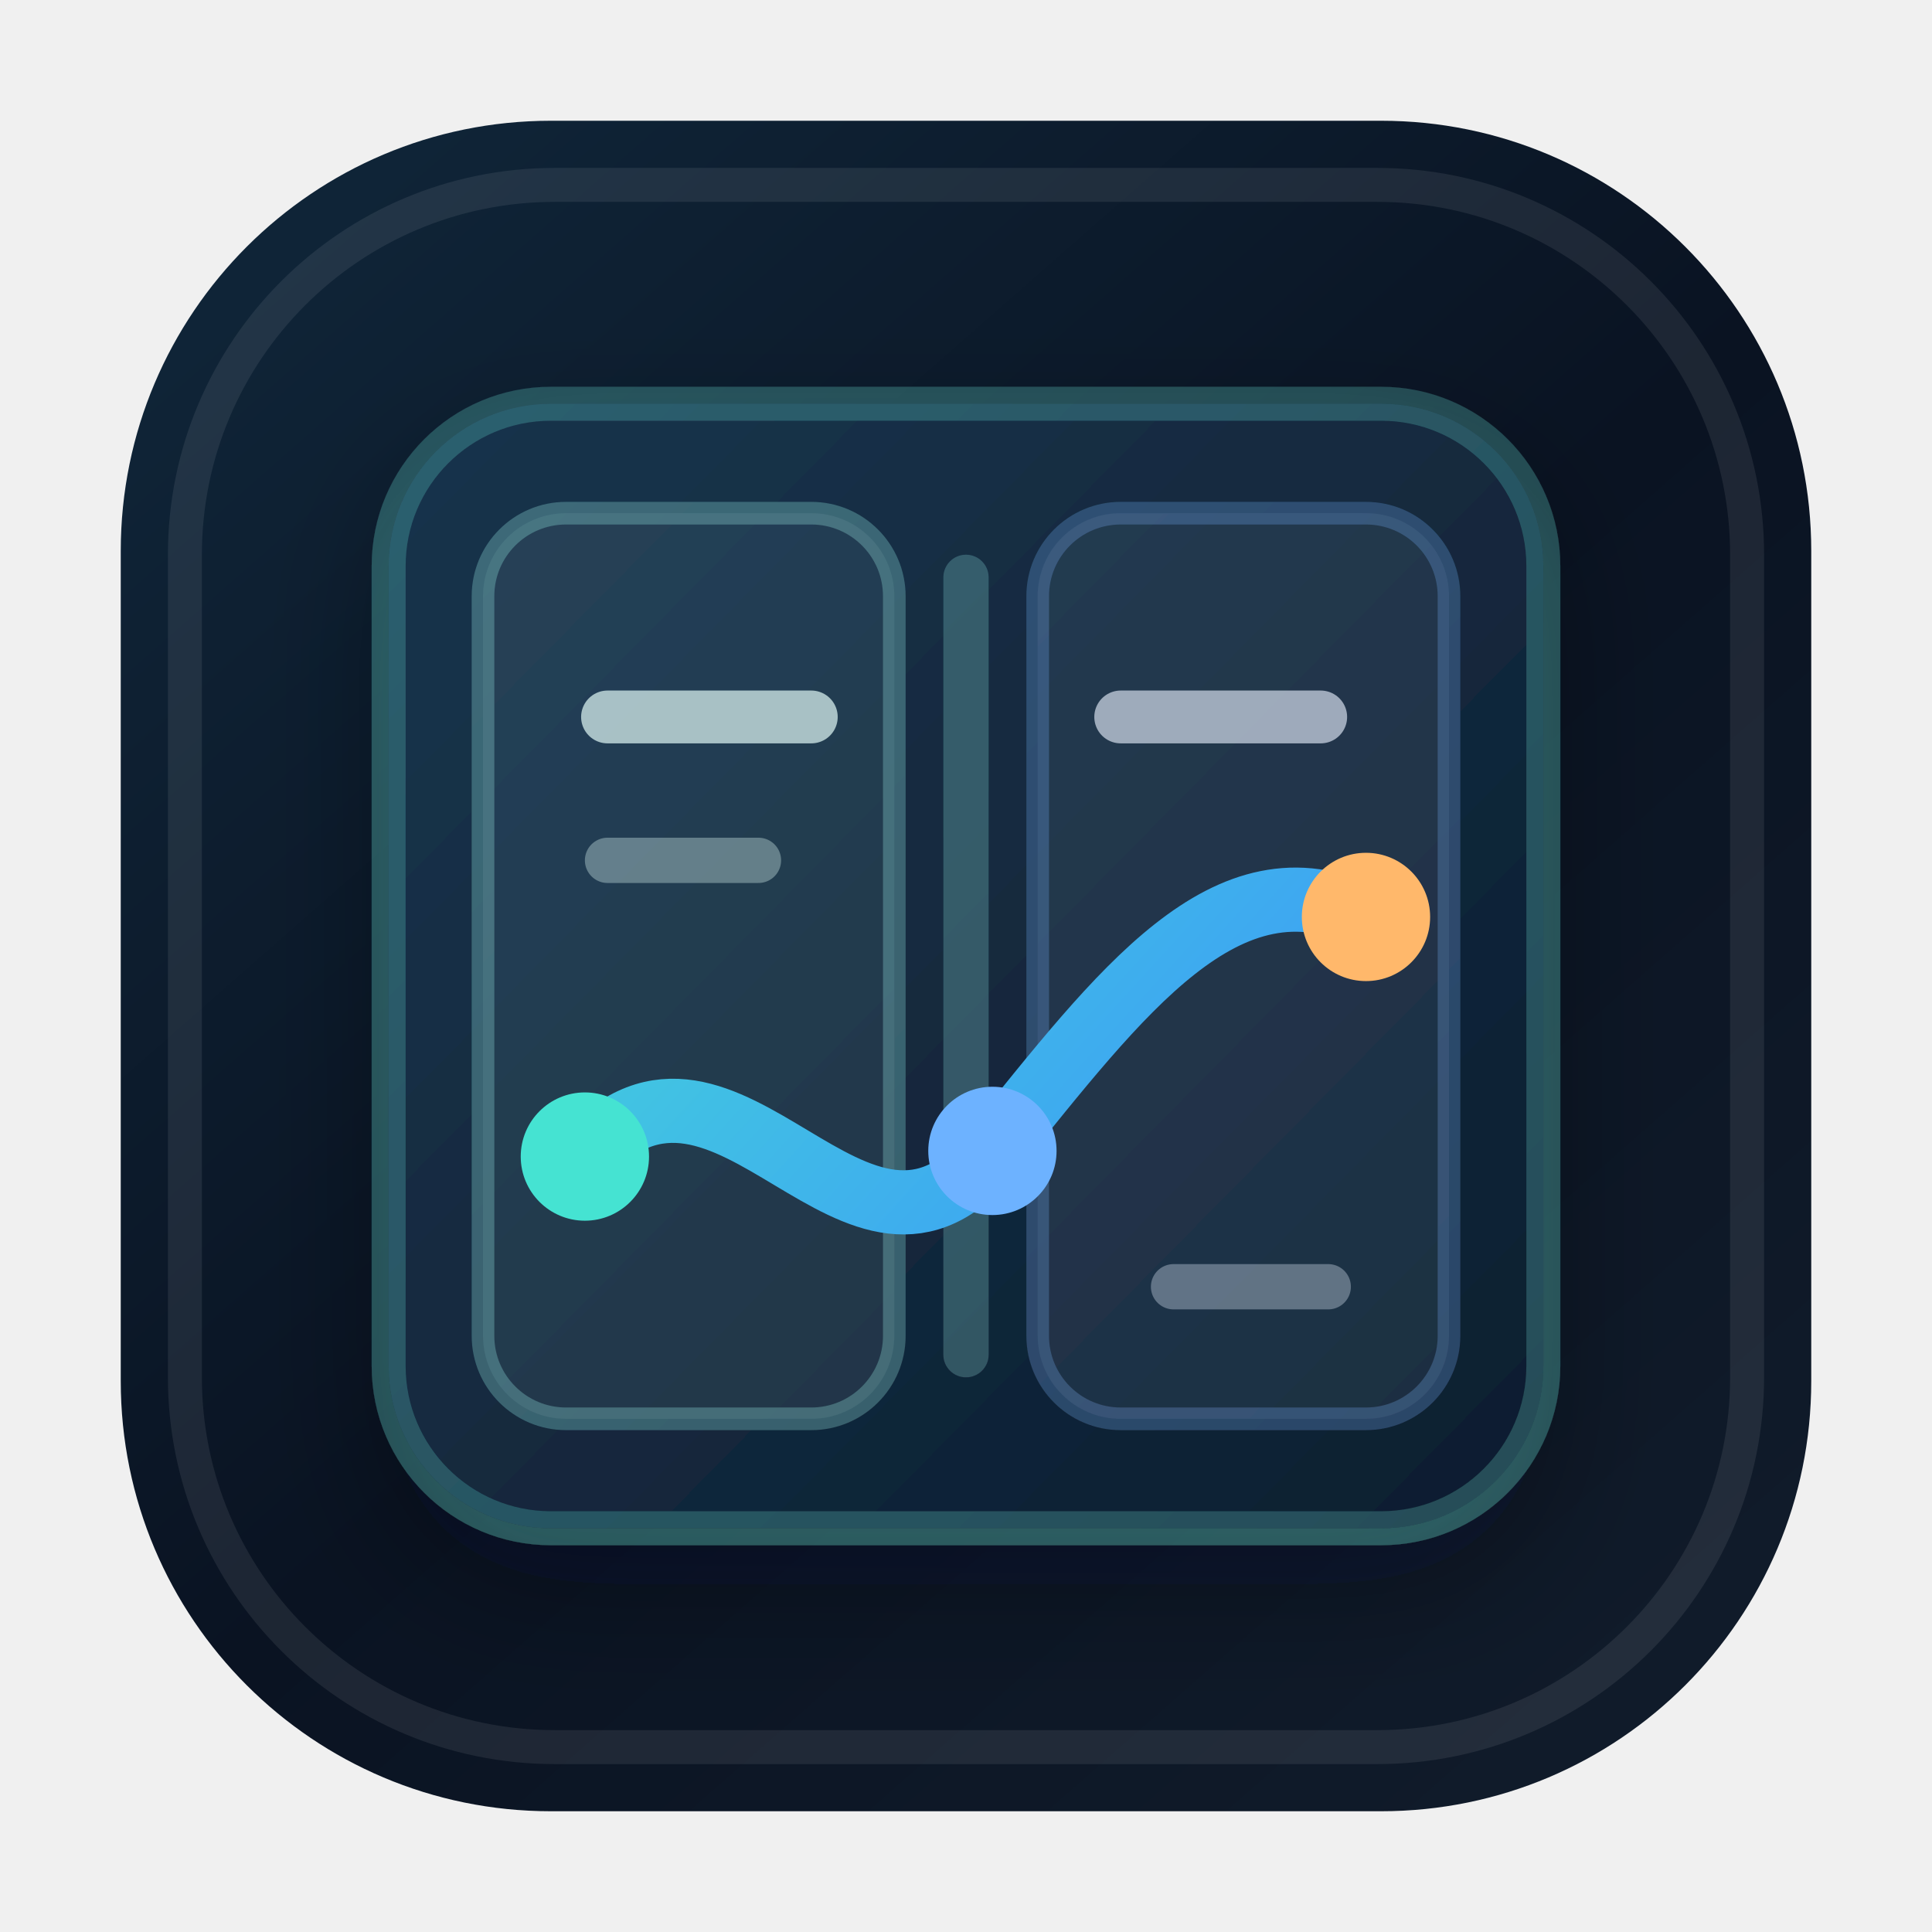
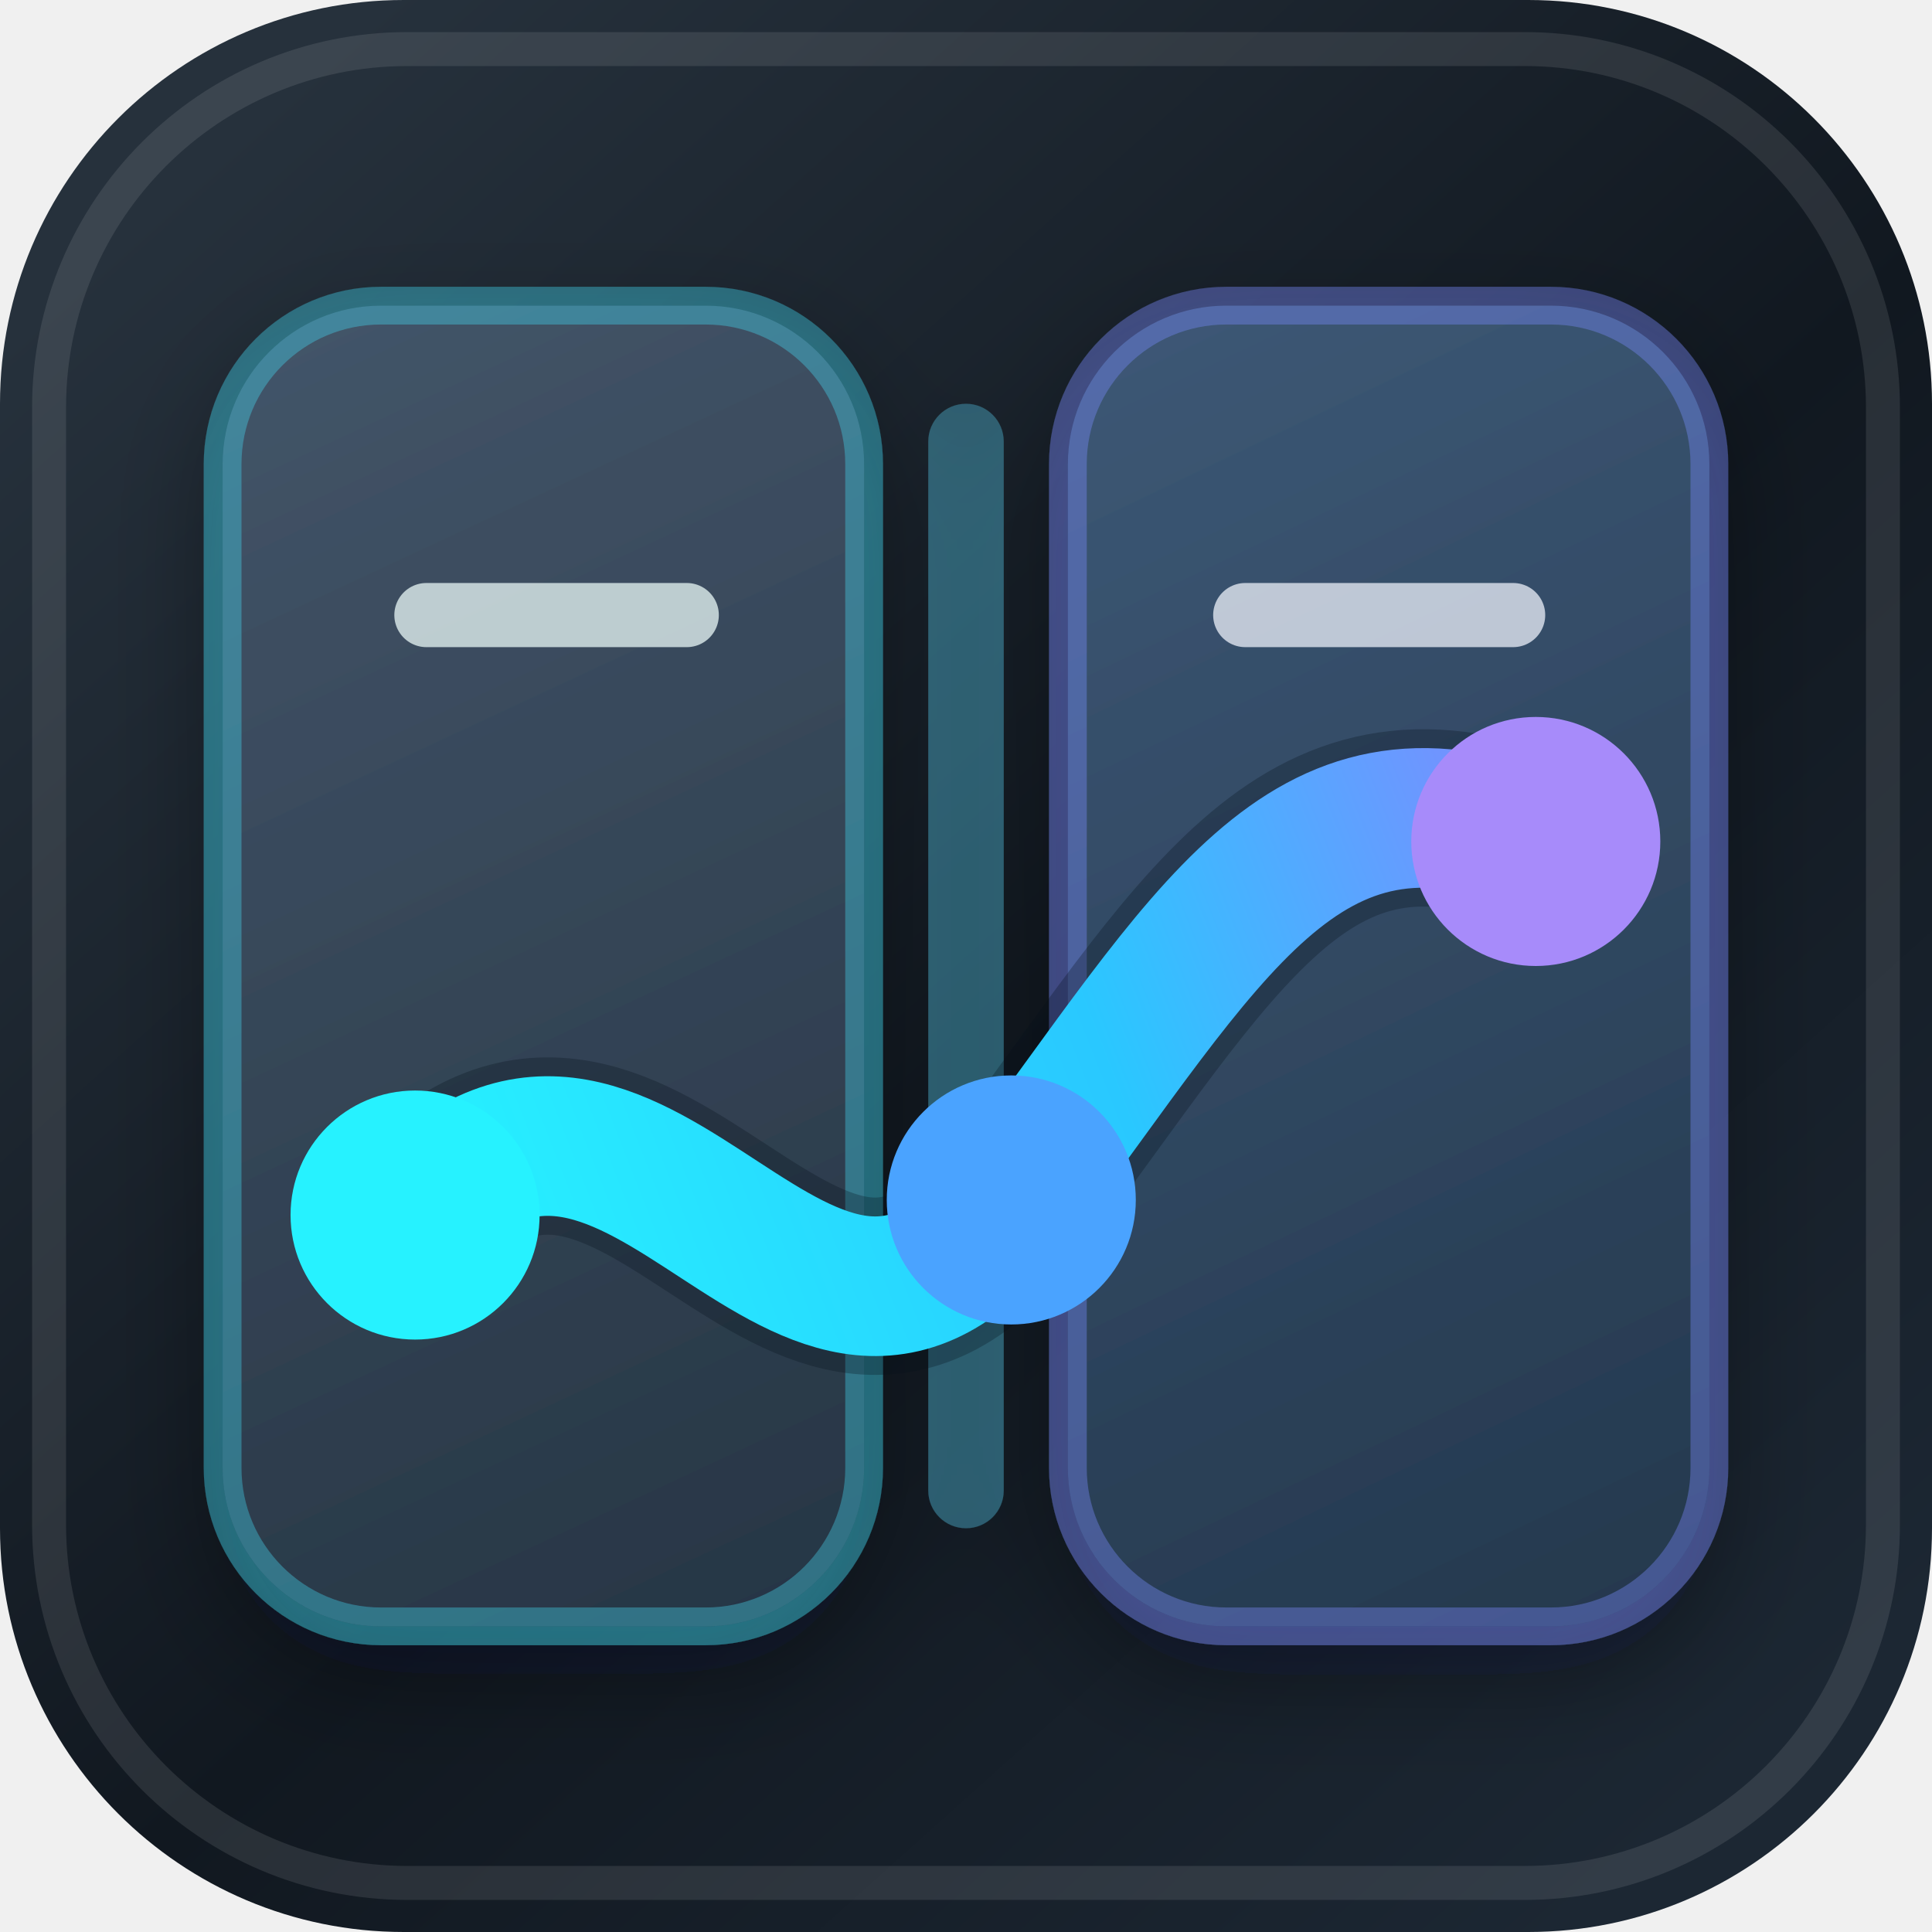
<svg xmlns="http://www.w3.org/2000/svg" viewBox="0 0 1024 1024">
  <defs>
-     <linearGradient id="bg" x1="168" y1="120" x2="856" y2="904" gradientUnits="userSpaceOnUse">
-       <stop offset="0" stop-color="#0F2437" />
-       <stop offset="0.52" stop-color="#0A1322" />
-       <stop offset="1" stop-color="#101B2A" />
+     <linearGradient id="bg" x1="116" y1="74" x2="908" y2="956" gradientUnits="userSpaceOnUse">
+       <stop offset="0" stop-color="#26313C" />
+       <stop offset="0.55" stop-color="#111820" />
+       <stop offset="1" stop-color="#1C2733" />
    </linearGradient>
-     <linearGradient id="panel" x1="218" y1="222" x2="806" y2="802" gradientUnits="userSpaceOnUse">
-       <stop offset="0" stop-color="#17344C" />
-       <stop offset="1" stop-color="#0E1E30" />
+     <linearGradient id="leftPanel" x1="132" y1="162" x2="456" y2="858" gradientUnits="userSpaceOnUse">
+       <stop offset="0" stop-color="#435569" />
+       <stop offset="1" stop-color="#263544" />
    </linearGradient>
-     <linearGradient id="accent" x1="274" y1="296" x2="748" y2="728" gradientUnits="userSpaceOnUse">
-       <stop offset="0" stop-color="#45E3D2" />
-       <stop offset="1" stop-color="#3A8CFF" />
+     <linearGradient id="rightPanel" x1="568" y1="162" x2="900" y2="858" gradientUnits="userSpaceOnUse">
+       <stop offset="0" stop-color="#3D5876" />
+       <stop offset="1" stop-color="#24384D" />
    </linearGradient>
-     <filter id="softShadow" x="-20%" y="-20%" width="140%" height="140%">
-       <feDropShadow dx="0" dy="28" stdDeviation="34" flood-color="#020617" flood-opacity="0.34" />
+     <linearGradient id="accent" x1="236" y1="664" x2="818" y2="436" gradientUnits="userSpaceOnUse">
+       <stop offset="0" stop-color="#26F2FF" />
+       <stop offset="0.58" stop-color="#29C8FF" />
+       <stop offset="1" stop-color="#7B8CFF" />
+     </linearGradient>
+     <filter id="shadow" x="-16%" y="-16%" width="132%" height="132%">
+       <feDropShadow dx="0" dy="22" stdDeviation="28" flood-color="#020617" flood-opacity="0.38" />
    </filter>
  </defs>
-   <rect x="64" y="64" width="896" height="896" rx="228" fill="url(#bg)" />
-   <rect x="98" y="98" width="828" height="828" rx="196" fill="none" stroke="#FFFFFF" stroke-opacity="0.08" stroke-width="18" />
-   <g filter="url(#softShadow)">
-     <rect x="206" y="214" width="612" height="596" rx="86" fill="url(#panel)" stroke="#78F6EA" stroke-opacity="0.22" stroke-width="18" />
-     <rect x="256" y="272" width="218" height="480" rx="44" fill="#DFF8F5" fill-opacity="0.08" stroke="#9EF8EF" stroke-opacity="0.28" stroke-width="12" />
-     <rect x="550" y="272" width="218" height="480" rx="44" fill="#DCEBFF" fill-opacity="0.075" stroke="#7BB6FF" stroke-opacity="0.26" stroke-width="12" />
-     <rect x="500" y="294" width="24" height="436" rx="12" fill="#9EF8EF" fill-opacity="0.24" />
+   <rect x="0" y="0" width="1024" height="1024" rx="214" fill="url(#bg)" />
+   <rect x="26" y="26" width="972" height="972" rx="190" fill="none" stroke="#FFFFFF" stroke-opacity="0.10" stroke-width="18" />
+   <g filter="url(#shadow)">
+     <rect x="118" y="162" width="340" height="700" rx="84" fill="url(#leftPanel)" stroke="#45E7FF" stroke-opacity="0.34" stroke-width="20" />
+     <rect x="566" y="162" width="340" height="700" rx="84" fill="url(#rightPanel)" stroke="#7B8CFF" stroke-opacity="0.38" stroke-width="20" />
+     <rect x="492" y="214" width="40" height="596" rx="20" fill="#5DDCFF" fill-opacity="0.32" />
  </g>
-   <path d="M310 613 C386 528 454 701 526 610 C594 526 650 450 724 486" fill="none" stroke="url(#accent)" stroke-width="34" stroke-linecap="round" />
-   <circle cx="310" cy="613" r="34" fill="#45E3D2" />
-   <circle cx="526" cy="610" r="34" fill="#6DB2FF" />
-   <circle cx="724" cy="486" r="34" fill="#FFB86B" />
-   <path d="M322 380 H430" stroke="#E7FFFB" stroke-opacity="0.68" stroke-width="28" stroke-linecap="round" />
-   <path d="M322 456 H402" stroke="#E7FFFB" stroke-opacity="0.34" stroke-width="24" stroke-linecap="round" />
-   <path d="M594 380 H700" stroke="#EAF2FF" stroke-opacity="0.62" stroke-width="28" stroke-linecap="round" />
-   <path d="M622 682 H704" stroke="#EAF2FF" stroke-opacity="0.34" stroke-width="24" stroke-linecap="round" />
+   <path d="M220 644 C340 514 426 784 536 636 C642 494 690 398 814 446" fill="none" stroke="#06101C" stroke-opacity="0.28" stroke-width="94" stroke-linecap="round" />
+   <path d="M220 644 C340 514 426 784 536 636 C642 494 690 398 814 446" fill="none" stroke="url(#accent)" stroke-width="74" stroke-linecap="round" />
+   <circle cx="220" cy="644" r="66" fill="#26F2FF" />
+   <circle cx="536" cy="636" r="66" fill="#4AA3FF" />
+   <circle cx="814" cy="446" r="66" fill="#A78BFA" />
+   <path d="M226 326 H364" stroke="#F0FFFC" stroke-opacity="0.72" stroke-width="34" stroke-linecap="round" />
+   <path d="M660 326 H802" stroke="#F3F7FF" stroke-opacity="0.72" stroke-width="34" stroke-linecap="round" />
</svg>
